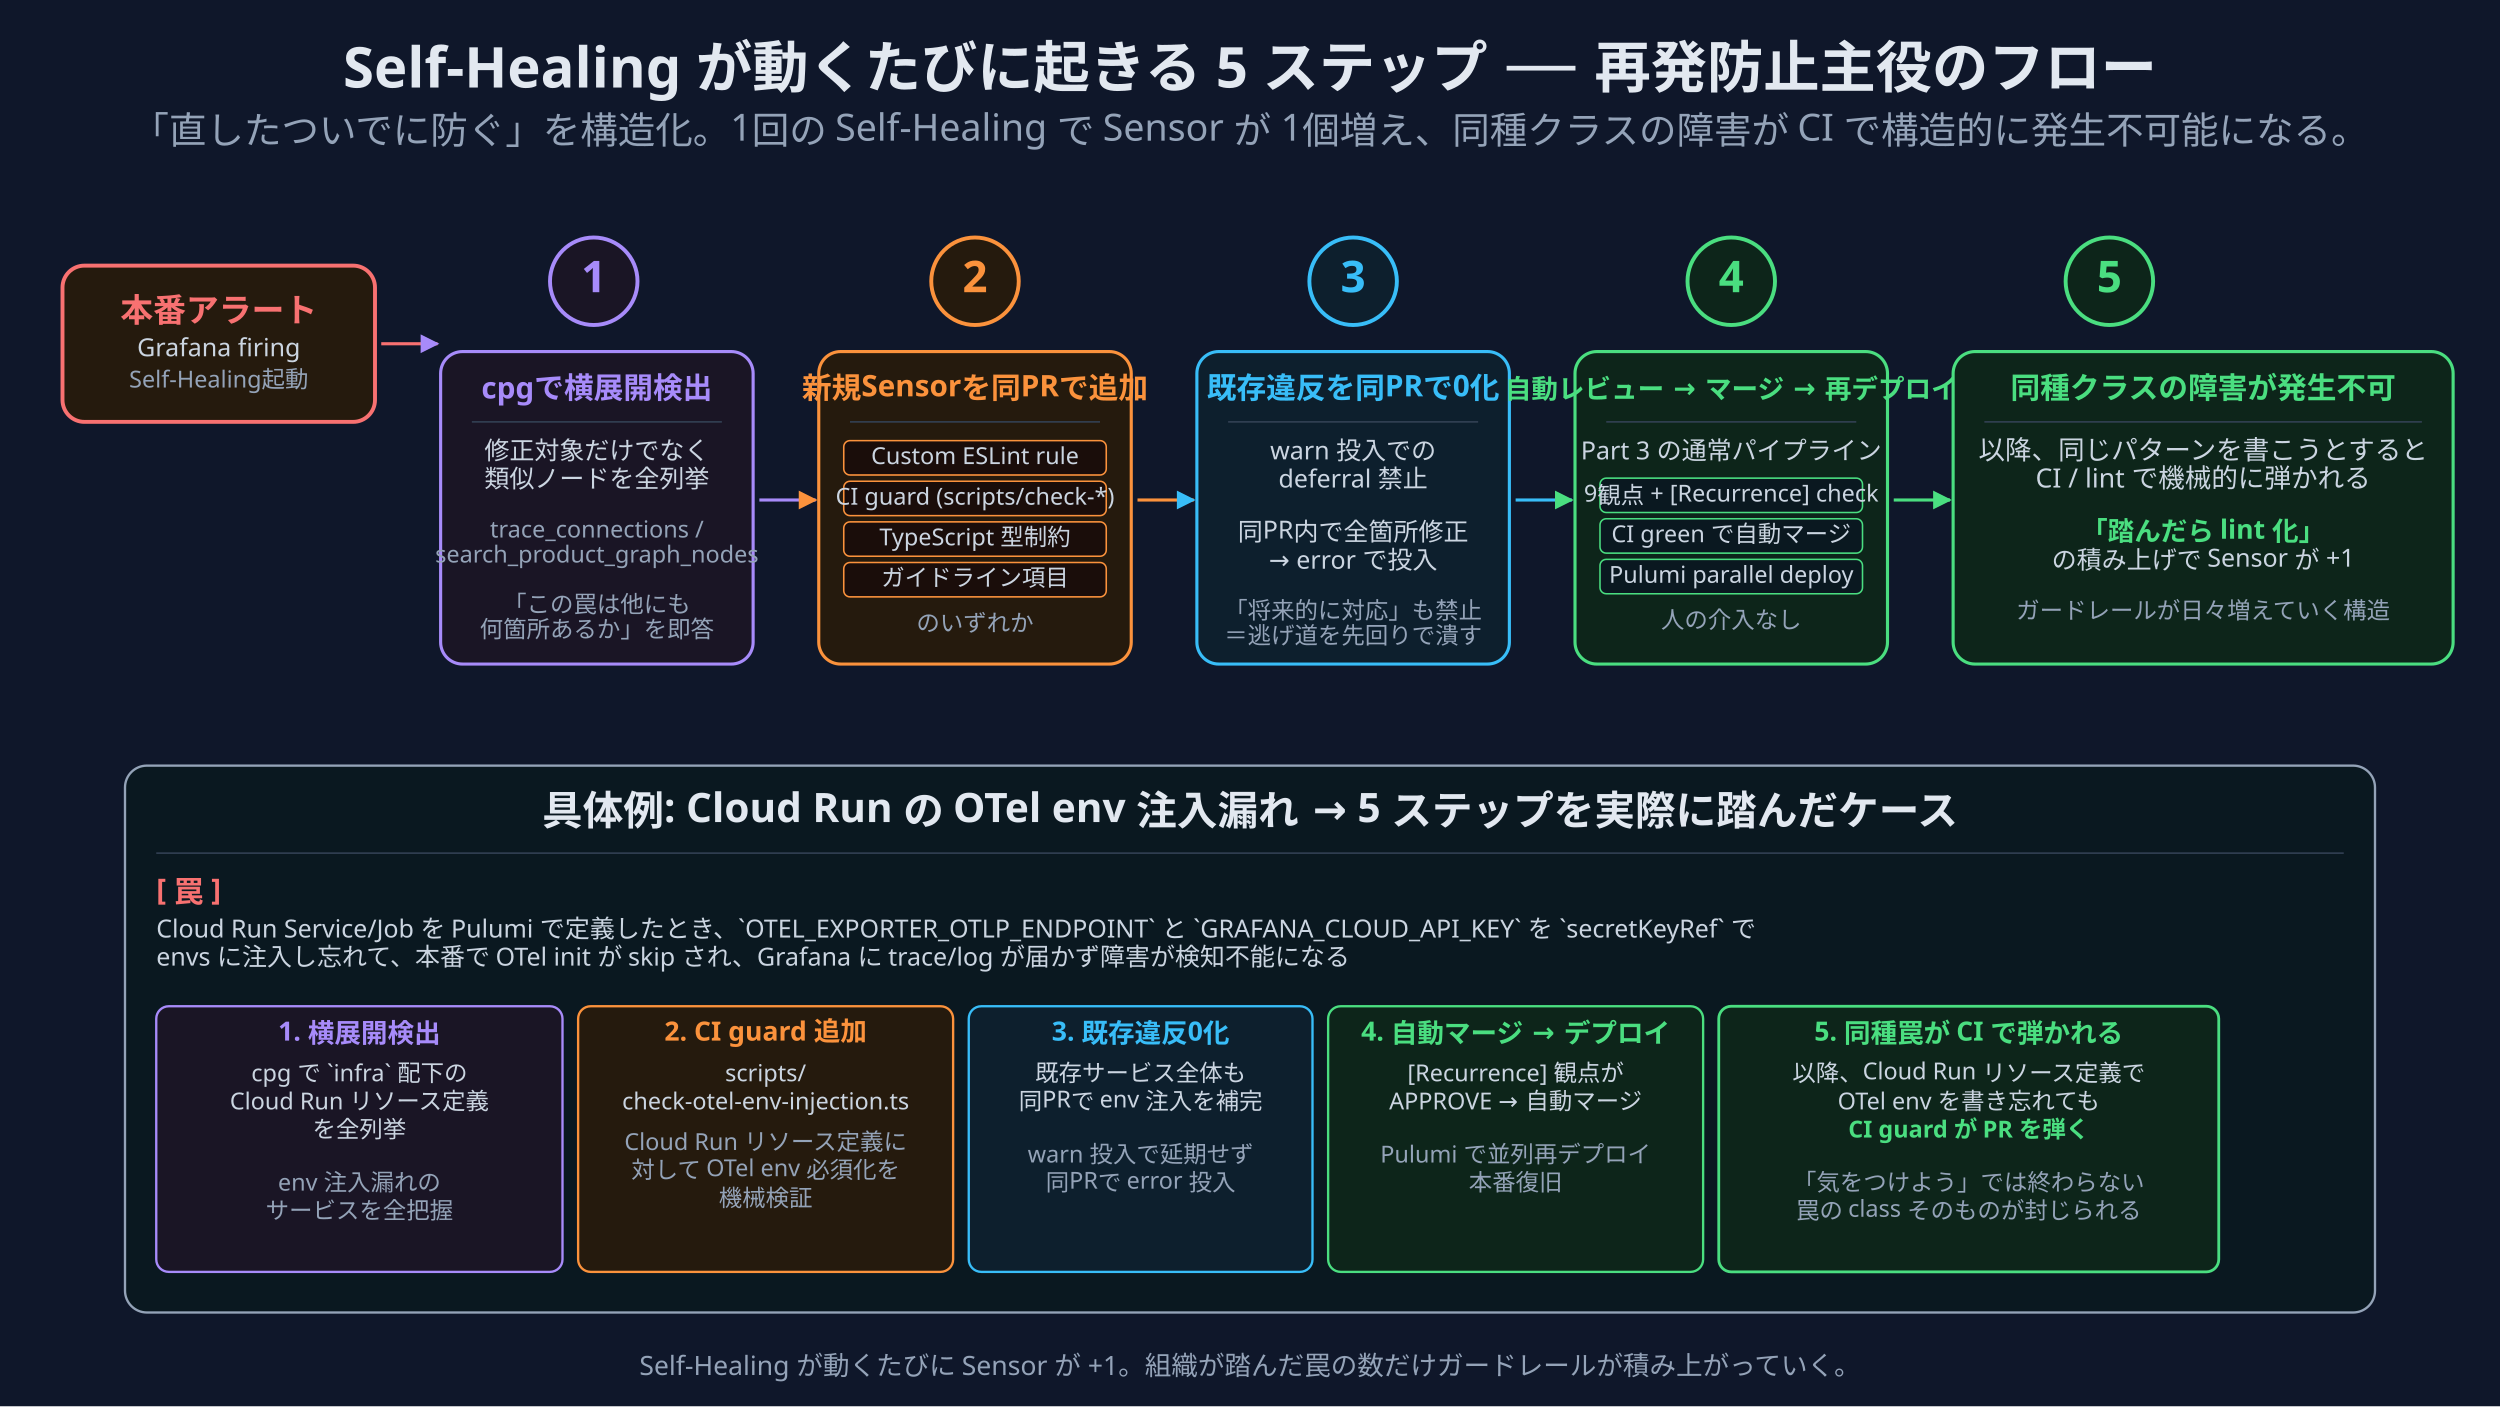
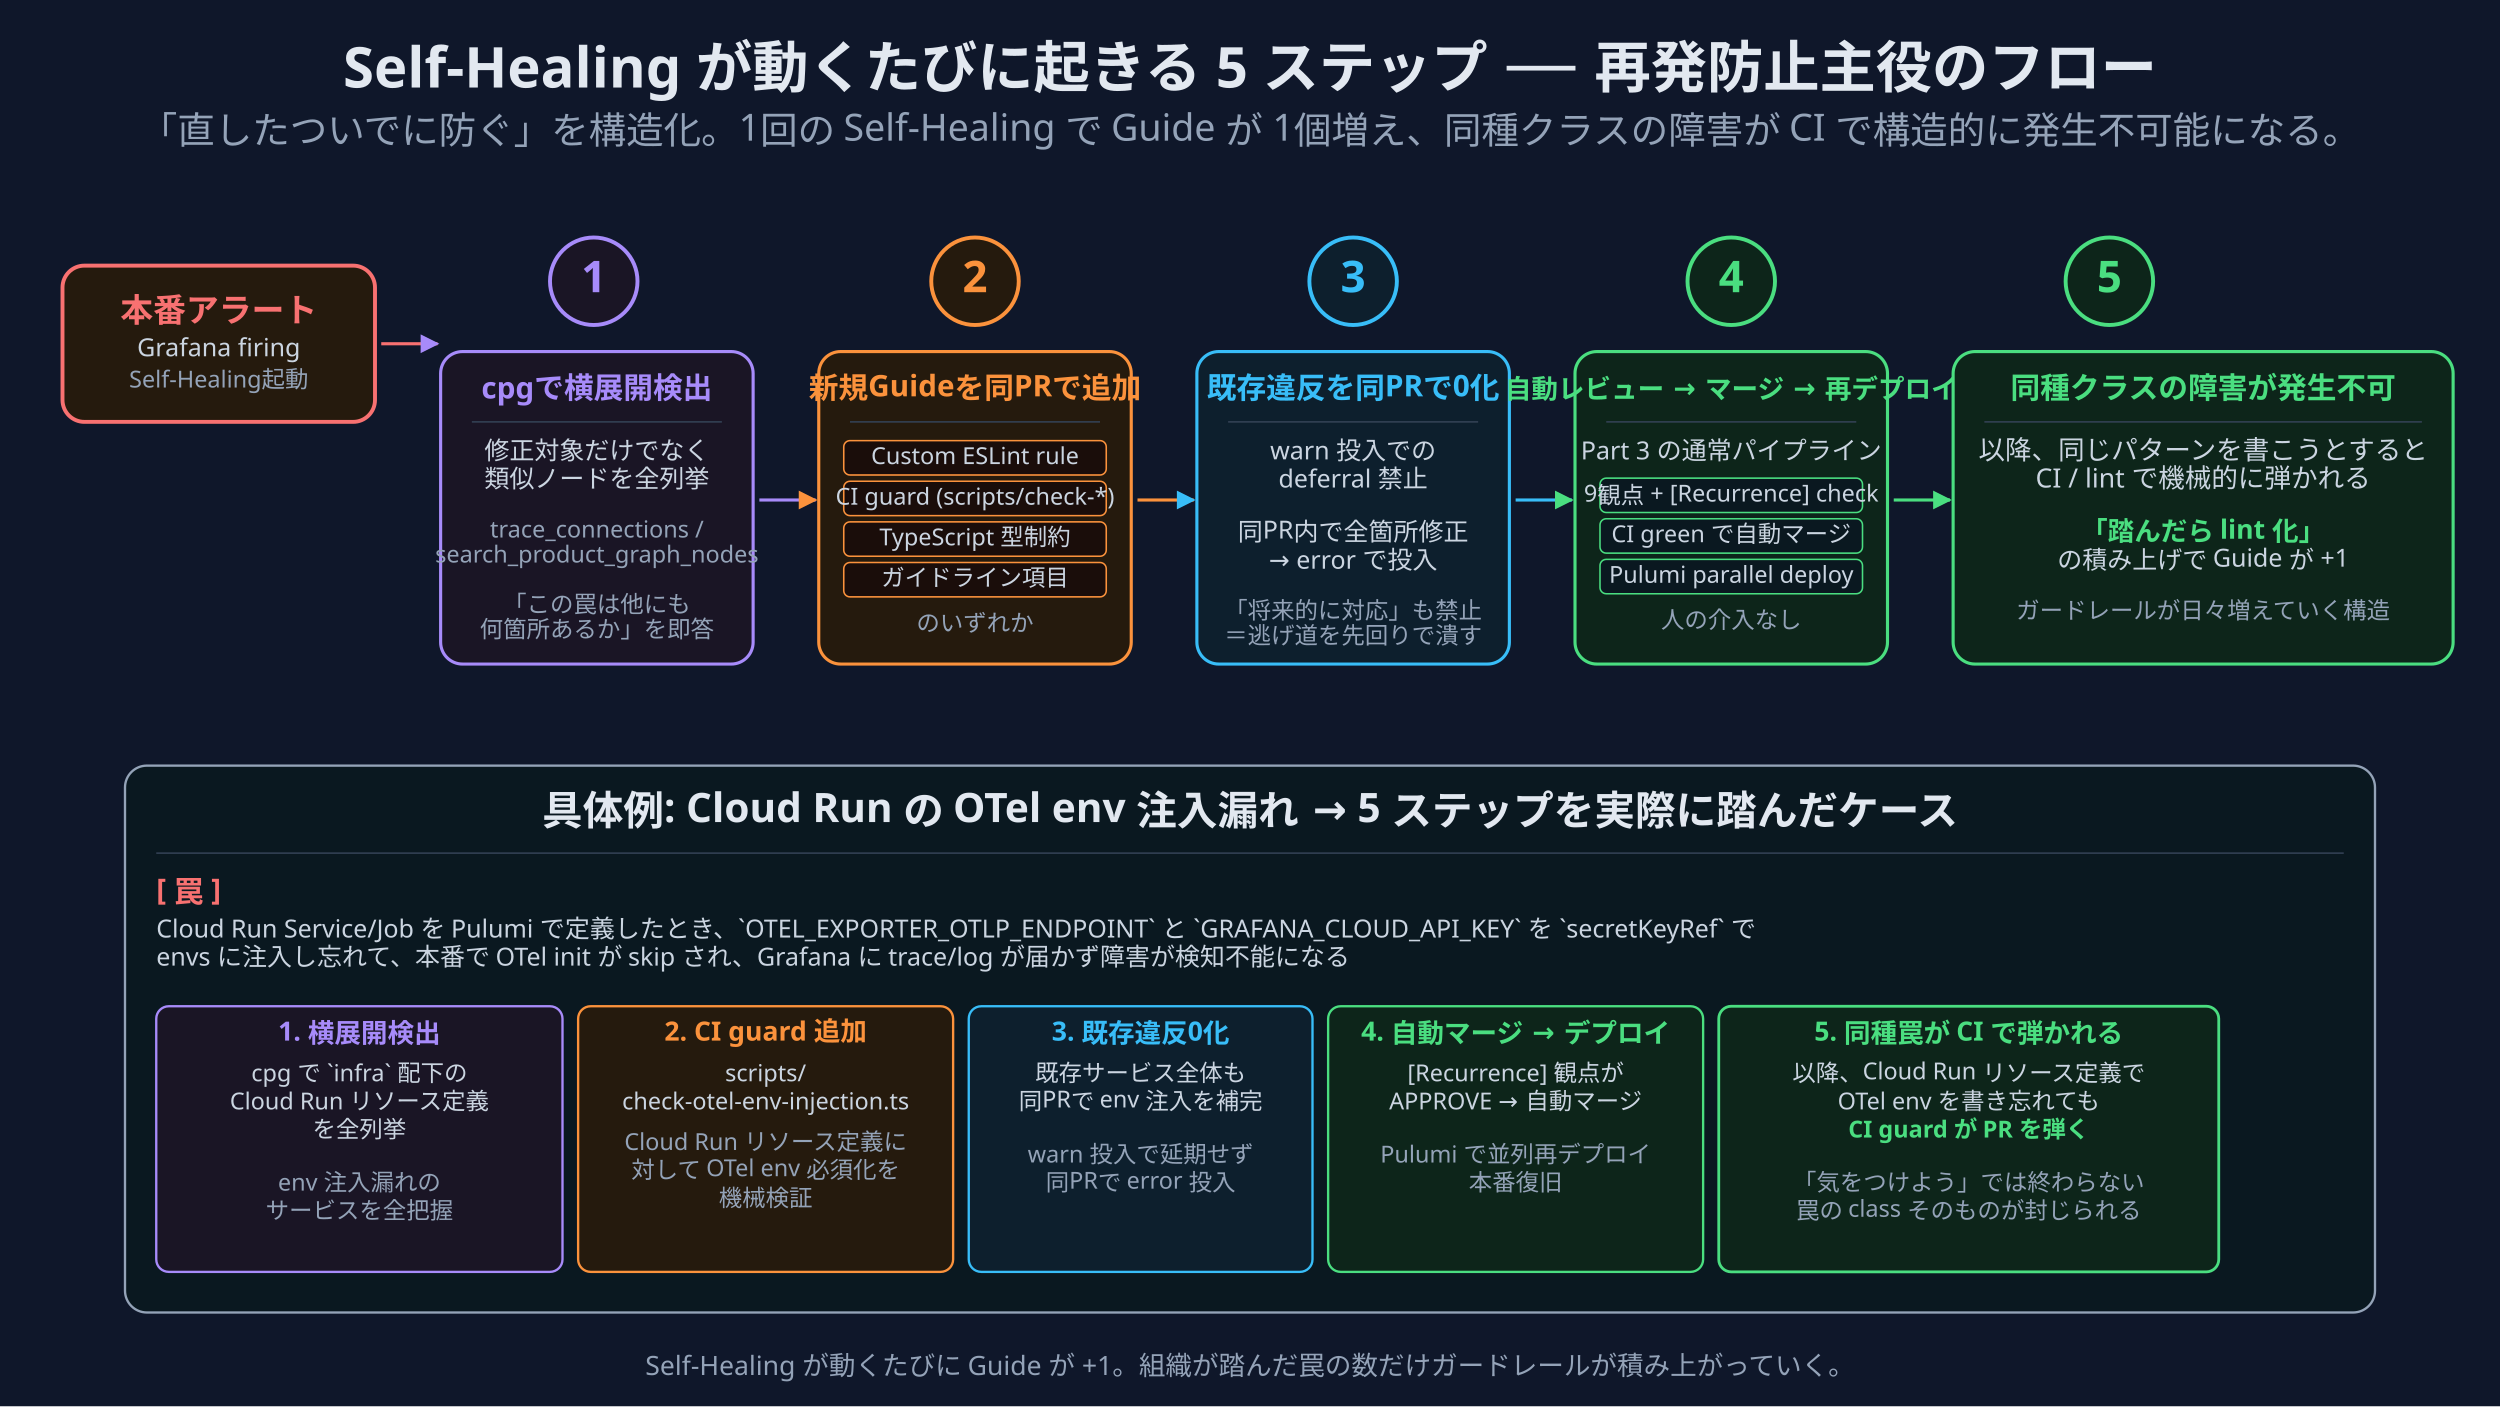
<svg xmlns="http://www.w3.org/2000/svg" width="1600" height="900" viewBox="0 0 1600 900">
  <rect width="1600" height="900" fill="#0f172a" />
  <defs>
    <marker id="a-94a3b8" viewBox="0 0 10 10" refX="9" refY="5" markerWidth="6" markerHeight="6" orient="auto-start-reverse">
      <path d="M 0 0 L 10 5 L 0 10 z" fill="#94a3b8" />
    </marker>
    <marker id="a-4ade80" viewBox="0 0 10 10" refX="9" refY="5" markerWidth="6" markerHeight="6" orient="auto-start-reverse">
      <path d="M 0 0 L 10 5 L 0 10 z" fill="#4ade80" />
    </marker>
    <marker id="a-38bdf8" viewBox="0 0 10 10" refX="9" refY="5" markerWidth="6" markerHeight="6" orient="auto-start-reverse">
      <path d="M 0 0 L 10 5 L 0 10 z" fill="#38bdf8" />
    </marker>
    <marker id="a-fb923c" viewBox="0 0 10 10" refX="9" refY="5" markerWidth="6" markerHeight="6" orient="auto-start-reverse">
      <path d="M 0 0 L 10 5 L 0 10 z" fill="#fb923c" />
    </marker>
    <marker id="a-a78bfa" viewBox="0 0 10 10" refX="9" refY="5" markerWidth="6" markerHeight="6" orient="auto-start-reverse">
      <path d="M 0 0 L 10 5 L 0 10 z" fill="#a78bfa" />
    </marker>
  </defs>
  <text x="800" y="56" font-size="36" fill="#e2e8f0" text-anchor="middle" font-weight="bold" font-family="Noto Sans JP, sans-serif">Self-Healing が動くたびに起きる 5 ステップ ── 再発防止主役のフロー</text>
-   <text x="800" y="92" font-size="24" fill="#94a3b8" text-anchor="middle" font-family="Noto Sans JP, sans-serif">「直したついでに防ぐ」を構造化。1回の Self-Healing で Sensor が 1個増え、同種クラスの障害が CI で構造的に発生不可能になる。</text>
+   <text x="800" y="92" font-size="24" fill="#94a3b8" text-anchor="middle" font-family="Noto Sans JP, sans-serif">「直したついでに防ぐ」を構造化。1回の Self-Healing で Guide が 1個増え、同種クラスの障害が CI で構造的に発生不可能になる。</text>
  <g font-family="Noto Sans JP, sans-serif">
    <rect x="40" y="170" width="200" height="100" rx="14" fill="#251a0d" stroke="#f87171" stroke-width="2.5" />
    <text x="140" y="206" font-size="21" fill="#f87171" text-anchor="middle" font-weight="bold">本番アラート</text>
    <text x="140" y="228" font-size="16" fill="#cbd5e1" text-anchor="middle">Grafana firing</text>
    <text x="140" y="248" font-size="15" fill="#94a3b8" text-anchor="middle">Self-Healing起動</text>
  </g>
  <line x1="244" y1="220" x2="280" y2="220" stroke="#f87171" stroke-width="2" marker-end="url(#a-a78bfa)" />
  <g font-family="Noto Sans JP, sans-serif">
    <circle cx="380" cy="180" r="28" fill="#1a1525" stroke="#a78bfa" stroke-width="2.5" />
    <text x="380" y="187" font-size="28" fill="#a78bfa" text-anchor="middle" font-weight="bold">1</text>
    <rect x="282" y="225" width="200" height="200" rx="14" fill="#1a1525" stroke="#a78bfa" stroke-width="2" />
    <text x="382" y="255" font-size="19" fill="#a78bfa" text-anchor="middle" font-weight="bold">cpgで横展開検出</text>
    <line x1="302" y1="270" x2="462" y2="270" stroke="#334155" stroke-width="1" />
    <text x="382" y="294" font-size="16" fill="#cbd5e1" text-anchor="middle">修正対象だけでなく</text>
    <text x="382" y="312" font-size="16" fill="#cbd5e1" text-anchor="middle">類似ノードを全列挙</text>
    <text x="382" y="344" font-size="15" fill="#94a3b8" text-anchor="middle">trace_connections /</text>
    <text x="382" y="360" font-size="15" fill="#94a3b8" text-anchor="middle">search_product_graph_nodes</text>
    <text x="382" y="392" font-size="15" fill="#94a3b8" text-anchor="middle">「この罠は他にも</text>
    <text x="382" y="408" font-size="15" fill="#94a3b8" text-anchor="middle">何箇所あるか」を即答</text>
  </g>
  <line x1="486" y1="320" x2="522" y2="320" stroke="#a78bfa" stroke-width="2" marker-end="url(#a-fb923c)" />
  <g font-family="Noto Sans JP, sans-serif">
    <circle cx="624" cy="180" r="28" fill="#251a0d" stroke="#fb923c" stroke-width="2.5" />
    <text x="624" y="187" font-size="28" fill="#fb923c" text-anchor="middle" font-weight="bold">2</text>
    <rect x="524" y="225" width="200" height="200" rx="14" fill="#251a0d" stroke="#fb923c" stroke-width="2" />
-     <text x="624" y="255" font-size="19" fill="#fb923c" text-anchor="middle" font-weight="bold">新規Sensorを同PRで追加</text>
+     <text x="624" y="255" font-size="19" fill="#fb923c" text-anchor="middle" font-weight="bold">新規Guideを同PRで追加</text>
    <line x1="544" y1="270" x2="704" y2="270" stroke="#334155" stroke-width="1" />
    <rect x="540" y="282" width="168" height="22" rx="4" fill="#1a0d0a" stroke="#fb923c" stroke-width="1" />
    <text x="624" y="297" font-size="15" fill="#cbd5e1" text-anchor="middle">Custom ESLint rule</text>
    <rect x="540" y="308" width="168" height="22" rx="4" fill="#1a0d0a" stroke="#fb923c" stroke-width="1" />
    <text x="624" y="323" font-size="15" fill="#cbd5e1" text-anchor="middle">CI guard (scripts/check-*)</text>
    <rect x="540" y="334" width="168" height="22" rx="4" fill="#1a0d0a" stroke="#fb923c" stroke-width="1" />
    <text x="624" y="349" font-size="15" fill="#cbd5e1" text-anchor="middle">TypeScript 型制約</text>
    <rect x="540" y="360" width="168" height="22" rx="4" fill="#1a0d0a" stroke="#fb923c" stroke-width="1" />
    <text x="624" y="375" font-size="15" fill="#cbd5e1" text-anchor="middle">ガイドライン項目</text>
    <text x="624" y="404" font-size="15" fill="#94a3b8" text-anchor="middle">のいずれか</text>
  </g>
  <line x1="728" y1="320" x2="764" y2="320" stroke="#fb923c" stroke-width="2" marker-end="url(#a-38bdf8)" />
  <g font-family="Noto Sans JP, sans-serif">
    <circle cx="866" cy="180" r="28" fill="#0d1f2d" stroke="#38bdf8" stroke-width="2.5" />
    <text x="866" y="187" font-size="28" fill="#38bdf8" text-anchor="middle" font-weight="bold">3</text>
    <rect x="766" y="225" width="200" height="200" rx="14" fill="#0d1f2d" stroke="#38bdf8" stroke-width="2" />
    <text x="866" y="255" font-size="19" fill="#38bdf8" text-anchor="middle" font-weight="bold">既存違反を同PRで0化</text>
    <line x1="786" y1="270" x2="946" y2="270" stroke="#334155" stroke-width="1" />
    <text x="866" y="294" font-size="16" fill="#cbd5e1" text-anchor="middle">warn 投入での</text>
    <text x="866" y="312" font-size="16" fill="#cbd5e1" text-anchor="middle">deferral 禁止</text>
    <text x="866" y="346" font-size="16" fill="#cbd5e1" text-anchor="middle">同PR内で全箇所修正</text>
    <text x="866" y="364" font-size="16" fill="#cbd5e1" text-anchor="middle">→ error で投入</text>
    <text x="866" y="396" font-size="15" fill="#94a3b8" text-anchor="middle">「将来的に対応」も禁止</text>
    <text x="866" y="412" font-size="15" fill="#94a3b8" text-anchor="middle">＝逃げ道を先回りで潰す</text>
  </g>
  <line x1="970" y1="320" x2="1006" y2="320" stroke="#38bdf8" stroke-width="2" marker-end="url(#a-4ade80)" />
  <g font-family="Noto Sans JP, sans-serif">
    <circle cx="1108" cy="180" r="28" fill="#0d251a" stroke="#4ade80" stroke-width="2.5" />
    <text x="1108" y="187" font-size="28" fill="#4ade80" text-anchor="middle" font-weight="bold">4</text>
    <rect x="1008" y="225" width="200" height="200" rx="14" fill="#0d251a" stroke="#4ade80" stroke-width="2" />
    <text x="1108" y="255" font-size="17" fill="#4ade80" text-anchor="middle" font-weight="bold">自動レビュー → マージ → 再デプロイ</text>
    <line x1="1028" y1="270" x2="1188" y2="270" stroke="#334155" stroke-width="1" />
    <text x="1108" y="294" font-size="16" fill="#cbd5e1" text-anchor="middle">Part 3 の通常パイプライン</text>
    <rect x="1024" y="306" width="168" height="22" rx="4" fill="#0a1820" stroke="#4ade80" stroke-width="1" />
    <text x="1108" y="321" font-size="15" fill="#cbd5e1" text-anchor="middle">9観点 + [Recurrence] check</text>
    <rect x="1024" y="332" width="168" height="22" rx="4" fill="#0a1820" stroke="#4ade80" stroke-width="1" />
    <text x="1108" y="347" font-size="15" fill="#cbd5e1" text-anchor="middle">CI green で自動マージ</text>
    <rect x="1024" y="358" width="168" height="22" rx="4" fill="#0a1820" stroke="#4ade80" stroke-width="1" />
    <text x="1108" y="373" font-size="15" fill="#cbd5e1" text-anchor="middle">Pulumi parallel deploy</text>
    <text x="1108" y="402" font-size="15" fill="#94a3b8" text-anchor="middle">人の介入なし</text>
  </g>
  <line x1="1212" y1="320" x2="1248" y2="320" stroke="#4ade80" stroke-width="2" marker-end="url(#a-4ade80)" />
  <g font-family="Noto Sans JP, sans-serif">
    <circle cx="1350" cy="180" r="28" fill="#0d251a" stroke="#4ade80" stroke-width="2.5" />
    <text x="1350" y="187" font-size="28" fill="#4ade80" text-anchor="middle" font-weight="bold">5</text>
    <rect x="1250" y="225" width="320" height="200" rx="14" fill="#0d251a" stroke="#4ade80" stroke-width="2" />
    <text x="1410" y="255" font-size="19" fill="#4ade80" text-anchor="middle" font-weight="bold">同種クラスの障害が発生不可</text>
    <line x1="1270" y1="270" x2="1550" y2="270" stroke="#334155" stroke-width="1" />
    <text x="1410" y="294" font-size="17" fill="#cbd5e1" text-anchor="middle">以降、同じパターンを書こうとすると</text>
    <text x="1410" y="312" font-size="17" fill="#cbd5e1" text-anchor="middle">CI / lint で機械的に弾かれる</text>
    <text x="1410" y="346" font-size="17" fill="#cbd5e1" text-anchor="middle">
      <tspan font-weight="bold" fill="#4ade80">「踏んだら lint 化」</tspan>
    </text>
-     <text x="1410" y="364" font-size="16" fill="#cbd5e1" text-anchor="middle">の積み上げで Sensor が +1</text>
+     <text x="1410" y="364" font-size="16" fill="#cbd5e1" text-anchor="middle">の積み上げで Guide が +1</text>
    <text x="1410" y="396" font-size="15" fill="#94a3b8" text-anchor="middle">ガードレールが日々増えていく構造</text>
  </g>
  <g font-family="Noto Sans JP, sans-serif">
    <rect x="80" y="490" width="1440" height="350" rx="14" fill="#0a1820" stroke="#94a3b8" stroke-width="1.5" />
    <text x="800" y="528" font-size="26" fill="#e2e8f0" text-anchor="middle" font-weight="bold">具体例: Cloud Run の OTel env 注入漏れ → 5 ステップを実際に踏んだケース</text>
    <line x1="100" y1="546" x2="1500" y2="546" stroke="#334155" stroke-width="1" />
    <text x="100" y="576" font-size="19" fill="#f87171" font-weight="bold">[ 罠 ]</text>
    <text x="100" y="600" font-size="16" fill="#cbd5e1">Cloud Run Service/Job を Pulumi で定義したとき、`OTEL_EXPORTER_OTLP_ENDPOINT` と `GRAFANA_CLOUD_API_KEY` を `secretKeyRef` で</text>
    <text x="100" y="618" font-size="16" fill="#cbd5e1">envs に注入し忘れて、本番で OTel init が skip され、Grafana に trace/log が届かず障害が検知不能になる</text>
    <g transform="translate(0, 644)">
      <rect x="100" y="0" width="260" height="170" rx="8" fill="#1a1525" stroke="#a78bfa" stroke-width="1.5" />
      <text x="230" y="22" font-size="17" fill="#a78bfa" text-anchor="middle" font-weight="bold">1. 横展開検出</text>
      <text x="230" y="48" font-size="15" fill="#cbd5e1" text-anchor="middle">cpg で `infra` 配下の</text>
      <text x="230" y="66" font-size="15" fill="#cbd5e1" text-anchor="middle">Cloud Run リソース定義</text>
      <text x="230" y="84" font-size="15" fill="#cbd5e1" text-anchor="middle">を全列挙</text>
      <text x="230" y="118" font-size="15" fill="#94a3b8" text-anchor="middle">env 注入漏れの</text>
      <text x="230" y="136" font-size="15" fill="#94a3b8" text-anchor="middle">サービスを全把握</text>
      <rect x="370" y="0" width="240" height="170" rx="8" fill="#251a0d" stroke="#fb923c" stroke-width="1.5" />
      <text x="490" y="22" font-size="17" fill="#fb923c" text-anchor="middle" font-weight="bold">2. CI guard 追加</text>
      <text x="490" y="48" font-size="15" fill="#cbd5e1" text-anchor="middle">scripts/</text>
      <text x="490" y="66" font-size="15" fill="#cbd5e1" text-anchor="middle">check-otel-env-injection.ts</text>
      <text x="490" y="92" font-size="15" fill="#94a3b8" text-anchor="middle">Cloud Run リソース定義に</text>
      <text x="490" y="110" font-size="15" fill="#94a3b8" text-anchor="middle">対して OTel env 必須化を</text>
      <text x="490" y="128" font-size="15" fill="#94a3b8" text-anchor="middle">機械検証</text>
      <rect x="620" y="0" width="220" height="170" rx="8" fill="#0d1f2d" stroke="#38bdf8" stroke-width="1.5" />
      <text x="730" y="22" font-size="17" fill="#38bdf8" text-anchor="middle" font-weight="bold">3. 既存違反0化</text>
      <text x="730" y="48" font-size="15" fill="#cbd5e1" text-anchor="middle">既存サービス全体も</text>
      <text x="730" y="66" font-size="15" fill="#cbd5e1" text-anchor="middle">同PRで env 注入を補完</text>
      <text x="730" y="100" font-size="15" fill="#94a3b8" text-anchor="middle">warn 投入で延期せず</text>
      <text x="730" y="118" font-size="15" fill="#94a3b8" text-anchor="middle">同PRで error 投入</text>
      <rect x="850" y="0" width="240" height="170" rx="8" fill="#0d251a" stroke="#4ade80" stroke-width="1.5" />
      <text x="970" y="22" font-size="17" fill="#4ade80" text-anchor="middle" font-weight="bold">4. 自動マージ → デプロイ</text>
      <text x="970" y="48" font-size="15" fill="#cbd5e1" text-anchor="middle">[Recurrence] 観点が</text>
      <text x="970" y="66" font-size="15" fill="#cbd5e1" text-anchor="middle">APPROVE → 自動マージ</text>
      <text x="970" y="100" font-size="15" fill="#94a3b8" text-anchor="middle">Pulumi で並列再デプロイ</text>
      <text x="970" y="118" font-size="15" fill="#94a3b8" text-anchor="middle">本番復旧</text>
      <rect x="1100" y="0" width="320" height="170" rx="8" fill="#0d251a" stroke="#4ade80" stroke-width="1.8" />
      <text x="1260" y="22" font-size="17" fill="#4ade80" text-anchor="middle" font-weight="bold">5. 同種罠が CI で弾かれる</text>
      <text x="1260" y="48" font-size="15" fill="#cbd5e1" text-anchor="middle">以降、Cloud Run リソース定義で</text>
      <text x="1260" y="66" font-size="15" fill="#cbd5e1" text-anchor="middle">OTel env を書き忘れても</text>
      <text x="1260" y="84" font-size="15" fill="#cbd5e1" text-anchor="middle">
        <tspan font-weight="bold" fill="#4ade80">CI guard が PR を弾く</tspan>
      </text>
      <text x="1260" y="118" font-size="15" fill="#94a3b8" text-anchor="middle">「気をつけよう」では終わらない</text>
      <text x="1260" y="136" font-size="15" fill="#94a3b8" text-anchor="middle">罠の class そのものが封じられる</text>
    </g>
  </g>
-   <text x="800" y="880" font-size="17" fill="#94a3b8" text-anchor="middle" font-family="Noto Sans JP, sans-serif">Self-Healing が動くたびに Sensor が +1。組織が踏んだ罠の数だけガードレールが積み上がっていく。</text>
+   <text x="800" y="880" font-size="17" fill="#94a3b8" text-anchor="middle" font-family="Noto Sans JP, sans-serif">Self-Healing が動くたびに Guide が +1。組織が踏んだ罠の数だけガードレールが積み上がっていく。</text>
</svg>
